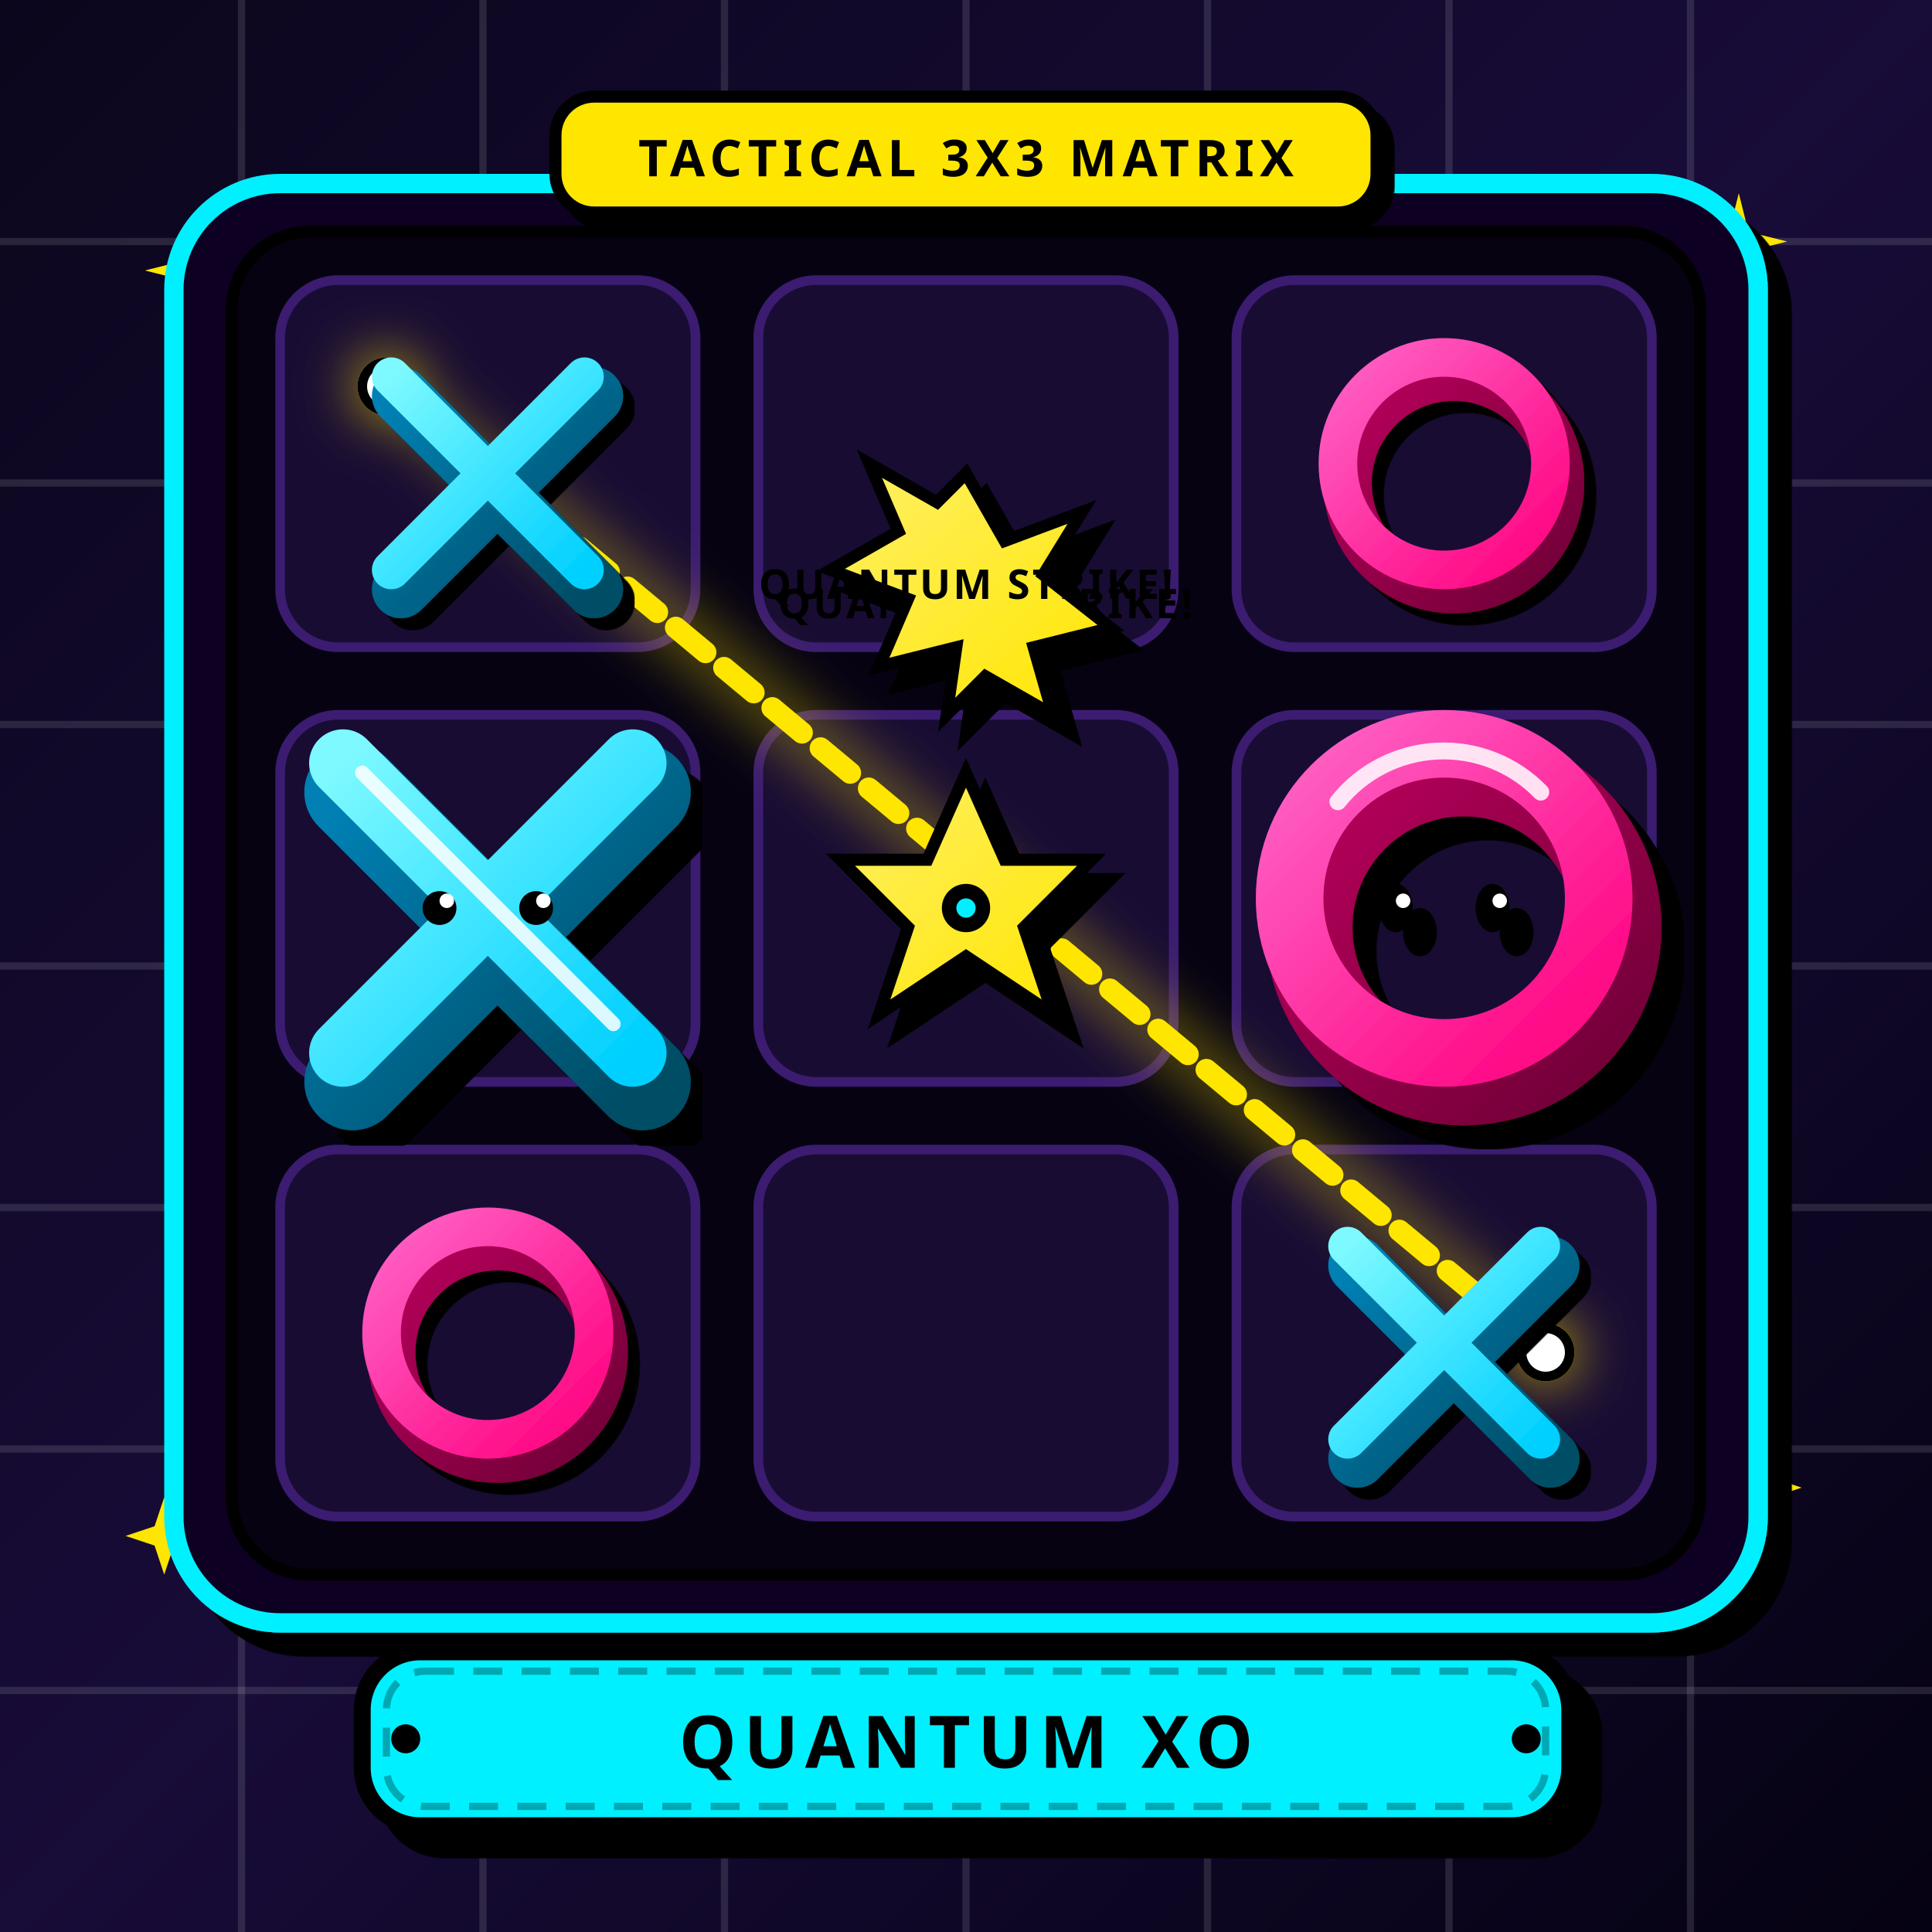
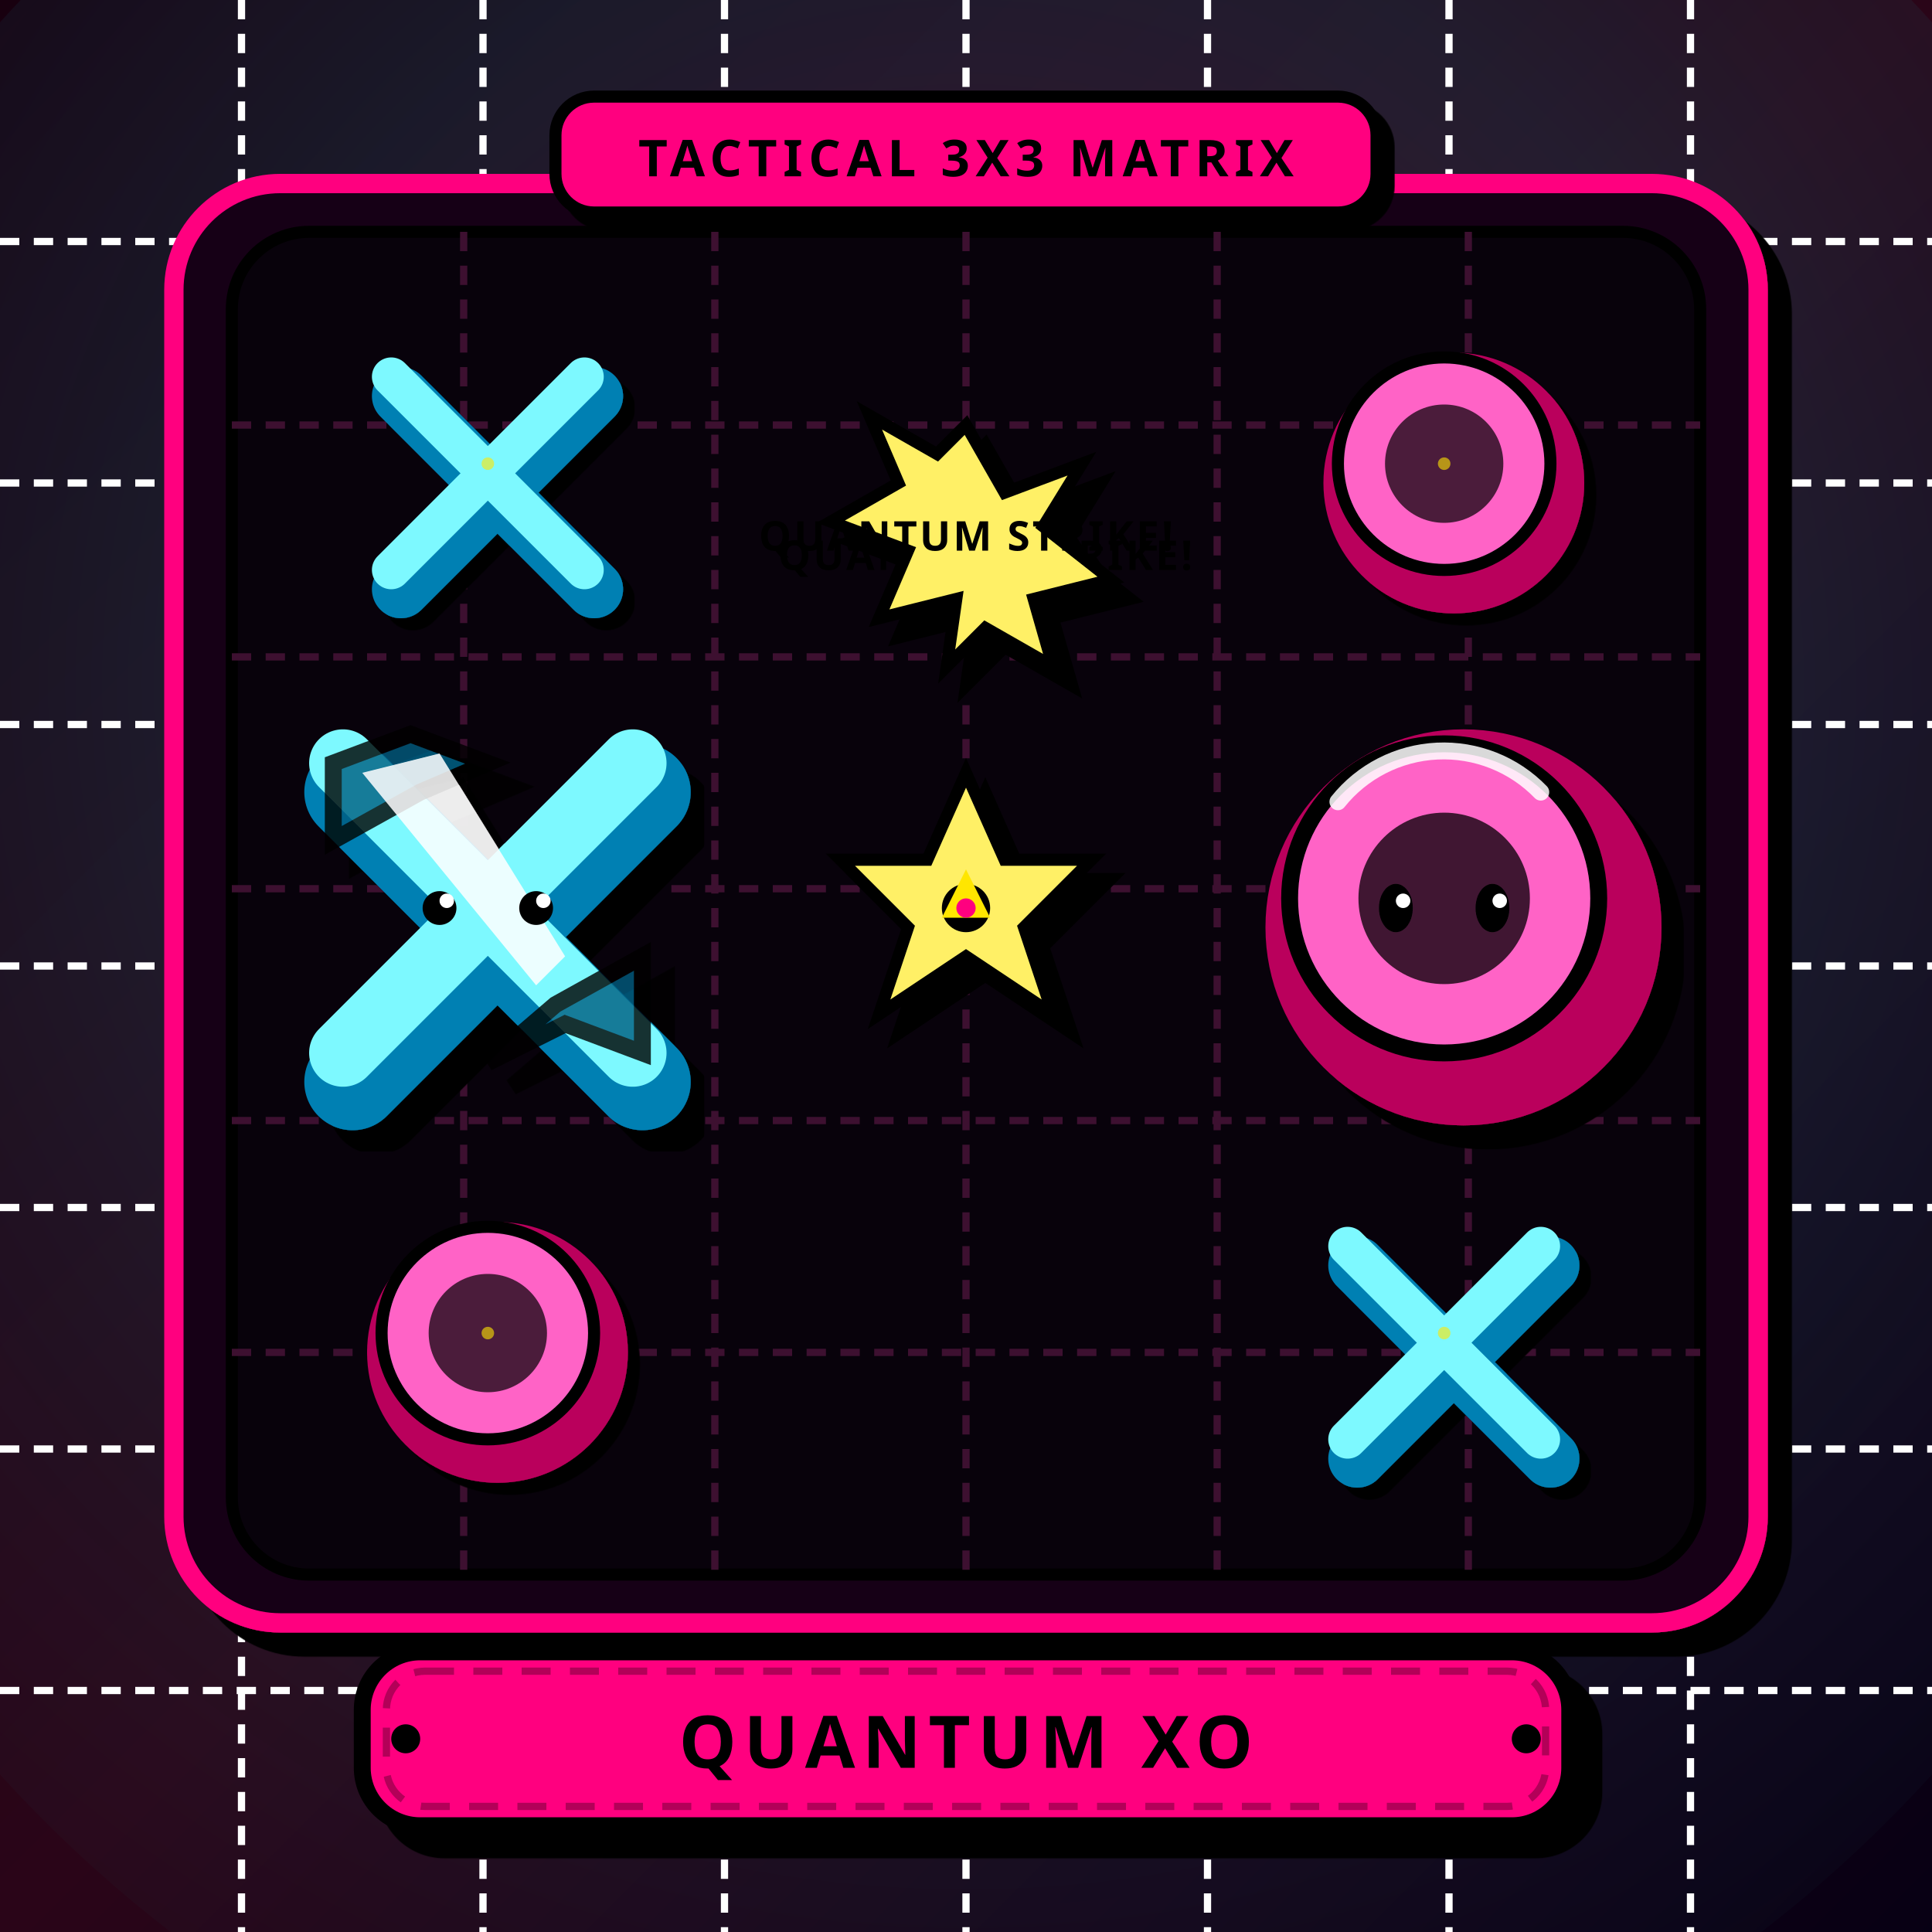
<svg xmlns="http://www.w3.org/2000/svg" viewBox="0 0 400 400" width="100%" height="100%">
  <defs>
-     <linearGradient id="xoBgDark" x1="0%" y1="0%" x2="100%" y2="100%">
-       <stop offset="0%" stop-color="#0b061c" />
-       <stop offset="50%" stop-color="#180c38" />
-       <stop offset="100%" stop-color="#050212" />
+     <linearGradient id="bgDark" x1="0%" y1="0%" x2="100%" y2="100%">
+       <stop offset="0%" stop-color="#18000F" />
+       <stop offset="50%" stop-color="#2A0518" />
+       <stop offset="100%" stop-color="#070014" />
    </linearGradient>
-     <linearGradient id="xoBgLight" x1="0%" y1="0%" x2="100%" y2="100%">
-       <stop offset="0%" stop-color="#FFFDF0" />
-       <stop offset="50%" stop-color="#FFF8E7" />
-       <stop offset="100%" stop-color="#F5EEFF" />
-     </linearGradient>
-     <linearGradient id="xFaceGrad" x1="0%" y1="0%" x2="100%" y2="100%">
-       <stop offset="0%" stop-color="#7DF9FF" />
-       <stop offset="100%" stop-color="#00D0FF" />
-     </linearGradient>
-     <linearGradient id="xSideGrad" x1="0%" y1="0%" x2="100%" y2="100%">
-       <stop offset="0%" stop-color="#0080B3" />
-       <stop offset="100%" stop-color="#004D66" />
-     </linearGradient>
-     <linearGradient id="oFaceGrad" x1="0%" y1="0%" x2="100%" y2="100%">
-       <stop offset="0%" stop-color="#FF63C6" />
-       <stop offset="100%" stop-color="#FF007F" />
-     </linearGradient>
-     <linearGradient id="oSideGrad" x1="0%" y1="0%" x2="100%" y2="100%">
-       <stop offset="0%" stop-color="#BA005C" />
-       <stop offset="100%" stop-color="#700037" />
-     </linearGradient>
-     <linearGradient id="goldFace" x1="0%" y1="0%" x2="100%" y2="100%">
-       <stop offset="0%" stop-color="#FFF570" />
-       <stop offset="100%" stop-color="#FFDE59" />
-     </linearGradient>
-     <linearGradient id="badgeGold" x1="0%" y1="0%" x2="100%" y2="100%">
-       <stop offset="0%" stop-color="#FFF066" />
-       <stop offset="100%" stop-color="#FFE600" />
-     </linearGradient>
+     <radialGradient id="bgMagGlow" cx="50%" cy="42%" r="75%">
+       <stop offset="0%" stop-color="rgba(255,0,127,0.2)" />
+       <stop offset="40%" stop-color="rgba(0,240,255,0.1)" />
+       <stop offset="100%" stop-color="rgba(24,0,15,0)" />
+     </radialGradient>
    <filter id="brutalShadow" x="-10%" y="-10%" width="130%" height="130%">
      <feDropShadow dx="4" dy="4" stdDeviation="0" flood-color="#000000" flood-opacity="1" />
    </filter>
    <filter id="brutalShadowLg" x="-15%" y="-15%" width="135%" height="135%">
      <feDropShadow dx="5" dy="5" stdDeviation="0" flood-color="#000000" flood-opacity="1" />
    </filter>
    <filter id="brutalShadowSm" x="-10%" y="-10%" width="130%" height="130%">
      <feDropShadow dx="2.5" dy="2.5" stdDeviation="0" flood-color="#000000" flood-opacity="1" />
    </filter>
-     <filter id="laserGlow" x="-20%" y="-20%" width="140%" height="140%">
-       <feDropShadow dx="0" dy="0" stdDeviation="6" flood-color="#FFE600" flood-opacity="0.85" />
-     </filter>
  </defs>
-   <style>
-     .theme-bg { fill: url(#xoBgDark); }
-     .theme-grid-line { stroke: #FFFFFF; stroke-opacity: 0.12; }
-     .theme-frame-bg { fill: #100624; stroke: #00F0FF; }
-     .theme-stage-grid { stroke: #26114A; }
-     .theme-slot-bg { fill: #180C33; stroke: #3B1C70; }
-     .theme-badge-rect { fill: #00F0FF; stroke: #000000; }
-     .theme-badge-text { fill: #000000; }
-     .theme-tag-rect { fill: #FFE600; stroke: #000000; }
-     .theme-tag-text { fill: #000000; }
- 
-     @media (prefers-color-scheme: light) {
-       .theme-bg { fill: url(#xoBgLight); }
-       .theme-grid-line { stroke: #000000; stroke-opacity: 0.08; }
-       .theme-frame-bg { fill: #FFFFFF; stroke: #000000; }
-       .theme-stage-grid { stroke: #E2E8F0; }
-       .theme-slot-bg { fill: #F8FAFC; stroke: #CBD5E1; }
-       .theme-badge-rect { fill: #00F0FF; stroke: #000000; }
-       .theme-badge-text { fill: #000000; }
-       .theme-tag-rect { fill: #FFE600; stroke: #000000; }
-       .theme-tag-text { fill: #000000; }
-     }
-   </style>
-   <rect width="400" height="400" class="theme-bg" />
-   <g class="theme-grid-line" stroke-width="1.5">
+   <rect width="400" height="400" fill="url(#bgDark)" />
+   <circle cx="200" cy="186" r="270" fill="url(#bgMagGlow)" />
+   <g stroke="#FFFFFF" stroke-width="1.5" stroke-dasharray="4,3">
    <line x1="0" y1="50" x2="400" y2="50" />
    <line x1="0" y1="100" x2="400" y2="100" />
    <line x1="0" y1="150" x2="400" y2="150" />
    <line x1="0" y1="200" x2="400" y2="200" />
    <line x1="0" y1="250" x2="400" y2="250" />
    <line x1="0" y1="300" x2="400" y2="300" />
    <line x1="0" y1="350" x2="400" y2="350" />
    <line x1="50" y1="0" x2="50" y2="400" />
    <line x1="100" y1="0" x2="100" y2="400" />
    <line x1="150" y1="0" x2="150" y2="400" />
    <line x1="200" y1="0" x2="200" y2="400" />
    <line x1="250" y1="0" x2="250" y2="400" />
    <line x1="300" y1="0" x2="300" y2="400" />
    <line x1="350" y1="0" x2="350" y2="400" />
  </g>
-   <g fill="#FFE600">
-     <polygon points="40,46 42,54 50,56 42,58 40,66 38,58 30,56 38,54" />
-     <polygon points="360,40 362,48 370,50 362,52 360,60 358,52 350,50 358,48" />
-     <polygon points="365,300 367,306 373,308 367,310 365,316 363,310 357,308 363,306" />
-     <polygon points="34,310 36,316 42,318 36,320 34,326 32,320 26,318 32,316" />
+   <g filter="url(#brutalShadowLg)">
+     <rect x="36" y="38" width="328" height="298" rx="22" fill="#140516" stroke="#FF007F" stroke-width="4" />
  </g>
-   <g filter="url(#brutalShadowLg)">
-     <rect x="36" y="38" width="328" height="298" rx="22" class="theme-frame-bg" stroke-width="4" />
-   </g>
-   <rect x="48" y="48" width="304" height="278" rx="16" fill="#060212" stroke="#000000" stroke-width="2.5" />
-   <g class="theme-slot-bg" stroke-width="2">
-     <rect x="58" y="58" width="86" height="76" rx="12" />
-     <rect x="157" y="58" width="86" height="76" rx="12" />
-     <rect x="256" y="58" width="86" height="76" rx="12" />
-     <rect x="58" y="148" width="86" height="76" rx="12" />
-     <rect x="157" y="148" width="86" height="76" rx="12" />
-     <rect x="256" y="148" width="86" height="76" rx="12" />
-     <rect x="58" y="238" width="86" height="76" rx="12" />
-     <rect x="157" y="238" width="86" height="76" rx="12" />
-     <rect x="256" y="238" width="86" height="76" rx="12" />
-   </g>
-   <g filter="url(#laserGlow)">
-     <line x1="80" y1="80" x2="320" y2="280" stroke="#FFE600" stroke-width="4.5" stroke-linecap="round" stroke-dasharray="8,5" />
-     <circle cx="80" cy="80" r="5" fill="#FFFFFF" stroke="#000000" stroke-width="2" />
-     <circle cx="320" cy="280" r="5" fill="#FFFFFF" stroke="#000000" stroke-width="2" />
+   <rect x="48" y="48" width="304" height="278" rx="16" fill="#08020B" stroke="#000000" stroke-width="2.5" />
+   <g stroke="#3D1030" stroke-width="1.5" stroke-dasharray="4,3">
+     <line x1="48" y1="88" x2="352" y2="88" />
+     <line x1="48" y1="136" x2="352" y2="136" />
+     <line x1="48" y1="184" x2="352" y2="184" />
+     <line x1="48" y1="232" x2="352" y2="232" />
+     <line x1="48" y1="280" x2="352" y2="280" />
+     <line x1="96" y1="48" x2="96" y2="326" />
+     <line x1="148" y1="48" x2="148" y2="326" />
+     <line x1="200" y1="48" x2="200" y2="326" />
+     <line x1="252" y1="48" x2="252" y2="326" />
+     <line x1="304" y1="48" x2="304" y2="326" />
  </g>
  <g transform="translate(101, 96)" filter="url(#brutalShadowSm)">
    <g stroke="#000000" stroke-width="2.5">
-       <line x1="-18" y1="-14" x2="22" y2="26" stroke="url(#xSideGrad)" stroke-width="12" stroke-linecap="round" />
-       <line x1="22" y1="-14" x2="-18" y2="26" stroke="url(#xSideGrad)" stroke-width="12" stroke-linecap="round" />
-       <line x1="-20" y1="-18" x2="20" y2="22" stroke="url(#xFaceGrad)" stroke-width="8" stroke-linecap="round" />
-       <line x1="20" y1="-18" x2="-20" y2="22" stroke="url(#xFaceGrad)" stroke-width="8" stroke-linecap="round" />
+       <line x1="-18" y1="-14" x2="22" y2="26" stroke="#0080B3" stroke-width="12" stroke-linecap="round" />
+       <line x1="22" y1="-14" x2="-18" y2="26" stroke="#0080B3" stroke-width="12" stroke-linecap="round" />
+       <line x1="-20" y1="-18" x2="20" y2="22" stroke="#7DF9FF" stroke-width="8" stroke-linecap="round" />
+       <line x1="20" y1="-18" x2="-20" y2="22" stroke="#7DF9FF" stroke-width="8" stroke-linecap="round" />
    </g>
  </g>
  <g transform="translate(299, 96)" filter="url(#brutalShadowSm)">
    <g stroke="#000000" stroke-width="2.5">
-       <circle cx="2" cy="4" r="22" fill="none" stroke="url(#oSideGrad)" stroke-width="10" />
-       <circle cx="0" cy="0" r="22" fill="none" stroke="url(#oFaceGrad)" stroke-width="8" />
+       <circle cx="2" cy="4" r="22" fill="none" stroke="#BA005C" stroke-width="10" />
+       <circle cx="0" cy="0" r="22" fill="#FF63C6" />
+       <circle cx="0" cy="0" r="11" fill="#000000" opacity="0.7" />
    </g>
  </g>
  <g transform="translate(101, 276)" filter="url(#brutalShadowSm)">
    <g stroke="#000000" stroke-width="2.5">
-       <circle cx="2" cy="4" r="22" fill="none" stroke="url(#oSideGrad)" stroke-width="10" />
-       <circle cx="0" cy="0" r="22" fill="none" stroke="url(#oFaceGrad)" stroke-width="8" />
+       <circle cx="2" cy="4" r="22" fill="none" stroke="#BA005C" stroke-width="10" />
+       <circle cx="0" cy="0" r="22" fill="#FF63C6" />
+       <circle cx="0" cy="0" r="11" fill="#000000" opacity="0.7" />
    </g>
  </g>
  <g transform="translate(299, 276)" filter="url(#brutalShadowSm)">
    <g stroke="#000000" stroke-width="2.5">
-       <line x1="-18" y1="-14" x2="22" y2="26" stroke="url(#xSideGrad)" stroke-width="12" stroke-linecap="round" />
-       <line x1="22" y1="-14" x2="-18" y2="26" stroke="url(#xSideGrad)" stroke-width="12" stroke-linecap="round" />
-       <line x1="-20" y1="-18" x2="20" y2="22" stroke="url(#xFaceGrad)" stroke-width="8" stroke-linecap="round" />
-       <line x1="20" y1="-18" x2="-20" y2="22" stroke="url(#xFaceGrad)" stroke-width="8" stroke-linecap="round" />
+       <line x1="-18" y1="-14" x2="22" y2="26" stroke="#0080B3" stroke-width="12" stroke-linecap="round" />
+       <line x1="22" y1="-14" x2="-18" y2="26" stroke="#0080B3" stroke-width="12" stroke-linecap="round" />
+       <line x1="-20" y1="-18" x2="20" y2="22" stroke="#7DF9FF" stroke-width="8" stroke-linecap="round" />
+       <line x1="20" y1="-18" x2="-20" y2="22" stroke="#7DF9FF" stroke-width="8" stroke-linecap="round" />
    </g>
  </g>
  <g transform="translate(101, 186)" filter="url(#brutalShadowLg)">
    <g stroke="#000000" stroke-width="3.5">
-       <line x1="-28" y1="-22" x2="32" y2="38" stroke="url(#xSideGrad)" stroke-width="20" stroke-linecap="round" />
-       <line x1="32" y1="-22" x2="-28" y2="38" stroke="url(#xSideGrad)" stroke-width="20" stroke-linecap="round" />
-       <line x1="-30" y1="-28" x2="30" y2="32" stroke="url(#xFaceGrad)" stroke-width="14" stroke-linecap="round" />
-       <line x1="30" y1="-28" x2="-30" y2="32" stroke="url(#xFaceGrad)" stroke-width="14" stroke-linecap="round" />
+       <line x1="-28" y1="-22" x2="32" y2="38" stroke="#0080B3" stroke-width="20" stroke-linecap="round" />
+       <line x1="32" y1="-22" x2="-28" y2="38" stroke="#0080B3" stroke-width="20" stroke-linecap="round" />
+       <line x1="-30" y1="-28" x2="30" y2="32" stroke="#7DF9FF" stroke-width="14" stroke-linecap="round" />
+       <line x1="30" y1="-28" x2="-30" y2="32" stroke="#7DF9FF" stroke-width="14" stroke-linecap="round" />
+       <polygon points="-32,-28 -16,-34 0,-28 -14,-22 -32,-12" fill="#005B80" opacity="0.8" />
+       <polygon points="32,32 16,26 0,34 14,22 32,12" fill="#005B80" opacity="0.8" />
    </g>
-     <line x1="-26" y1="-26" x2="26" y2="26" stroke="#FFFFFF" stroke-width="3" stroke-linecap="round" opacity="0.85" />
+     <path d="M -26,-26 L -10,-30 L 16,12 L 10,18 Z" fill="#FFFFFF" opacity="0.85" />
    <circle cx="-10" cy="2" r="3.5" fill="#000000" />
    <circle cx="10" cy="2" r="3.5" fill="#000000" />
    <circle cx="-8.5" cy="0.5" r="1.5" fill="#FFFFFF" />
    <circle cx="11.5" cy="0.5" r="1.5" fill="#FFFFFF" />
  </g>
  <g transform="translate(299, 186)" filter="url(#brutalShadowLg)">
    <g stroke="#000000" stroke-width="3.5">
-       <circle cx="4" cy="6" r="32" fill="none" stroke="url(#oSideGrad)" stroke-width="18" />
-       <circle cx="0" cy="0" r="32" fill="none" stroke="url(#oFaceGrad)" stroke-width="14" />
+       <circle cx="4" cy="6" r="32" fill="none" stroke="#BA005C" stroke-width="18" />
+       <circle cx="0" cy="0" r="32" fill="#FF63C6" />
+       <circle cx="0" cy="0" r="16" fill="#000000" opacity="0.75" />
    </g>
-     <path d="M -22,-20 A 28 28 0 0 1 20,-22" stroke="#FFFFFF" stroke-width="3.5" stroke-linecap="round" fill="none" opacity="0.85" />
+     <path d="M -22,-20 A 28 28 0 0 1 20,-22" fill="none" stroke="#FFFFFF" stroke-width="3.5" stroke-linecap="round" opacity="0.85" />
    <ellipse cx="-10" cy="2" rx="3.5" ry="5" fill="#000000" />
    <ellipse cx="10" cy="2" rx="3.5" ry="5" fill="#000000" />
    <circle cx="-8.5" cy="0.5" r="1.5" fill="#FFFFFF" />
    <circle cx="11.5" cy="0.5" r="1.5" fill="#FFFFFF" />
  </g>
  <g transform="translate(200, 186)" filter="url(#brutalShadow)">
-     <polygon points="0,-26 8,-8 26,-8 12,6 18,24 0,12 -18,24 -12,6 -26,-8 -8,-8" fill="url(#badgeGold)" stroke="#000000" stroke-width="2.5" />
+     <polygon points="0,-26 8,-8 26,-8 12,6 18,24 0,12 -18,24 -12,6 -26,-8 -8,-8" fill="#FFF066" stroke="#000000" stroke-width="2.5" />
    <circle cx="0" cy="2" r="5" fill="#000000" />
-     <circle cx="0" cy="2" r="2" fill="#00F0FF" />
+     <polygon points="0,-6 5,4 -5,4" fill="#FFE600" />
+     <circle cx="0" cy="2" r="2" fill="#FF007F" />
  </g>
-   <g transform="translate(200, 120)" filter="url(#brutalShadow)">
-     <polygon points="0,-22 8,-8 24,-14 16,-1 30,10 14,14 18,28 4,20 -4,28 -2,14 -18,18 -12,4 -28,-2 -14,-10 -20,-24 -6,-16" fill="url(#badgeGold)" stroke="#000000" stroke-width="2.5" />
+   <g fill="#FFE600" opacity="0.6">
+     <circle cx="101" cy="96" r="1.3" />
+     <circle cx="299" cy="96" r="1.3" />
+     <circle cx="101" cy="276" r="1.3" />
+     <circle cx="299" cy="276" r="1.3" />
+   </g>
+   <g transform="translate(200, 110)" filter="url(#brutalShadow)">
+     <polygon points="0,-22 8,-8 24,-14 16,-1 30,10 14,14 18,28 4,20 -4,28 -2,14 -18,18 -12,4 -28,-2 -14,-10 -20,-24 -6,-16" fill="#FFF066" stroke="#000000" stroke-width="2.5" />
    <text x="0" y="4" font-family="'Impact', 'Arial Black', sans-serif" font-weight="900" font-size="8.5" fill="#000000" text-anchor="middle" letter-spacing="0.5">
      QUANTUM STRIKE!
    </text>
  </g>
  <g transform="translate(200, 32)" filter="url(#brutalShadowSm)">
-     <rect x="-85" y="-12" width="170" height="24" rx="8" class="theme-tag-rect" stroke-width="2.5" />
-     <text x="0" y="4.5" class="theme-tag-text" font-family="'Impact', 'Arial Black', sans-serif" font-weight="900" font-size="10.5" text-anchor="middle" letter-spacing="1.2">
+     <rect x="-85" y="-12" width="170" height="24" rx="8" fill="#FF007F" stroke="#000000" stroke-width="2.5" />
+     <text x="0" y="4.5" font-family="'Impact', 'Arial Black', sans-serif" font-weight="900" font-size="10.5" text-anchor="middle" letter-spacing="1.2">
      TACTICAL 3X3 MATRIX
    </text>
  </g>
  <g transform="translate(200, 360)" filter="url(#brutalShadowLg)">
-     <rect x="-125" y="-18" width="250" height="36" rx="12" class="theme-badge-rect" stroke-width="3.5" />
+     <rect x="-125" y="-18" width="250" height="36" rx="12" fill="#FF007F" stroke="#000000" stroke-width="3.5" />
    <rect x="-120" y="-14" width="240" height="28" rx="8" fill="none" stroke="#000000" stroke-width="1.5" stroke-dasharray="6,4" opacity="0.3" />
-     <text x="0" y="6" class="theme-badge-text" font-family="'Impact', 'Arial Black', sans-serif" font-weight="900" font-size="15" text-anchor="middle" letter-spacing="1.5">
+     <text x="0" y="6" font-family="'Impact', 'Arial Black', sans-serif" font-weight="900" font-size="15" text-anchor="middle" letter-spacing="1.5">
      QUANTUM XO
    </text>
  </g>
  <circle cx="84" cy="360" r="3" fill="#000000" />
  <circle cx="316" cy="360" r="3" fill="#000000" />
</svg>
